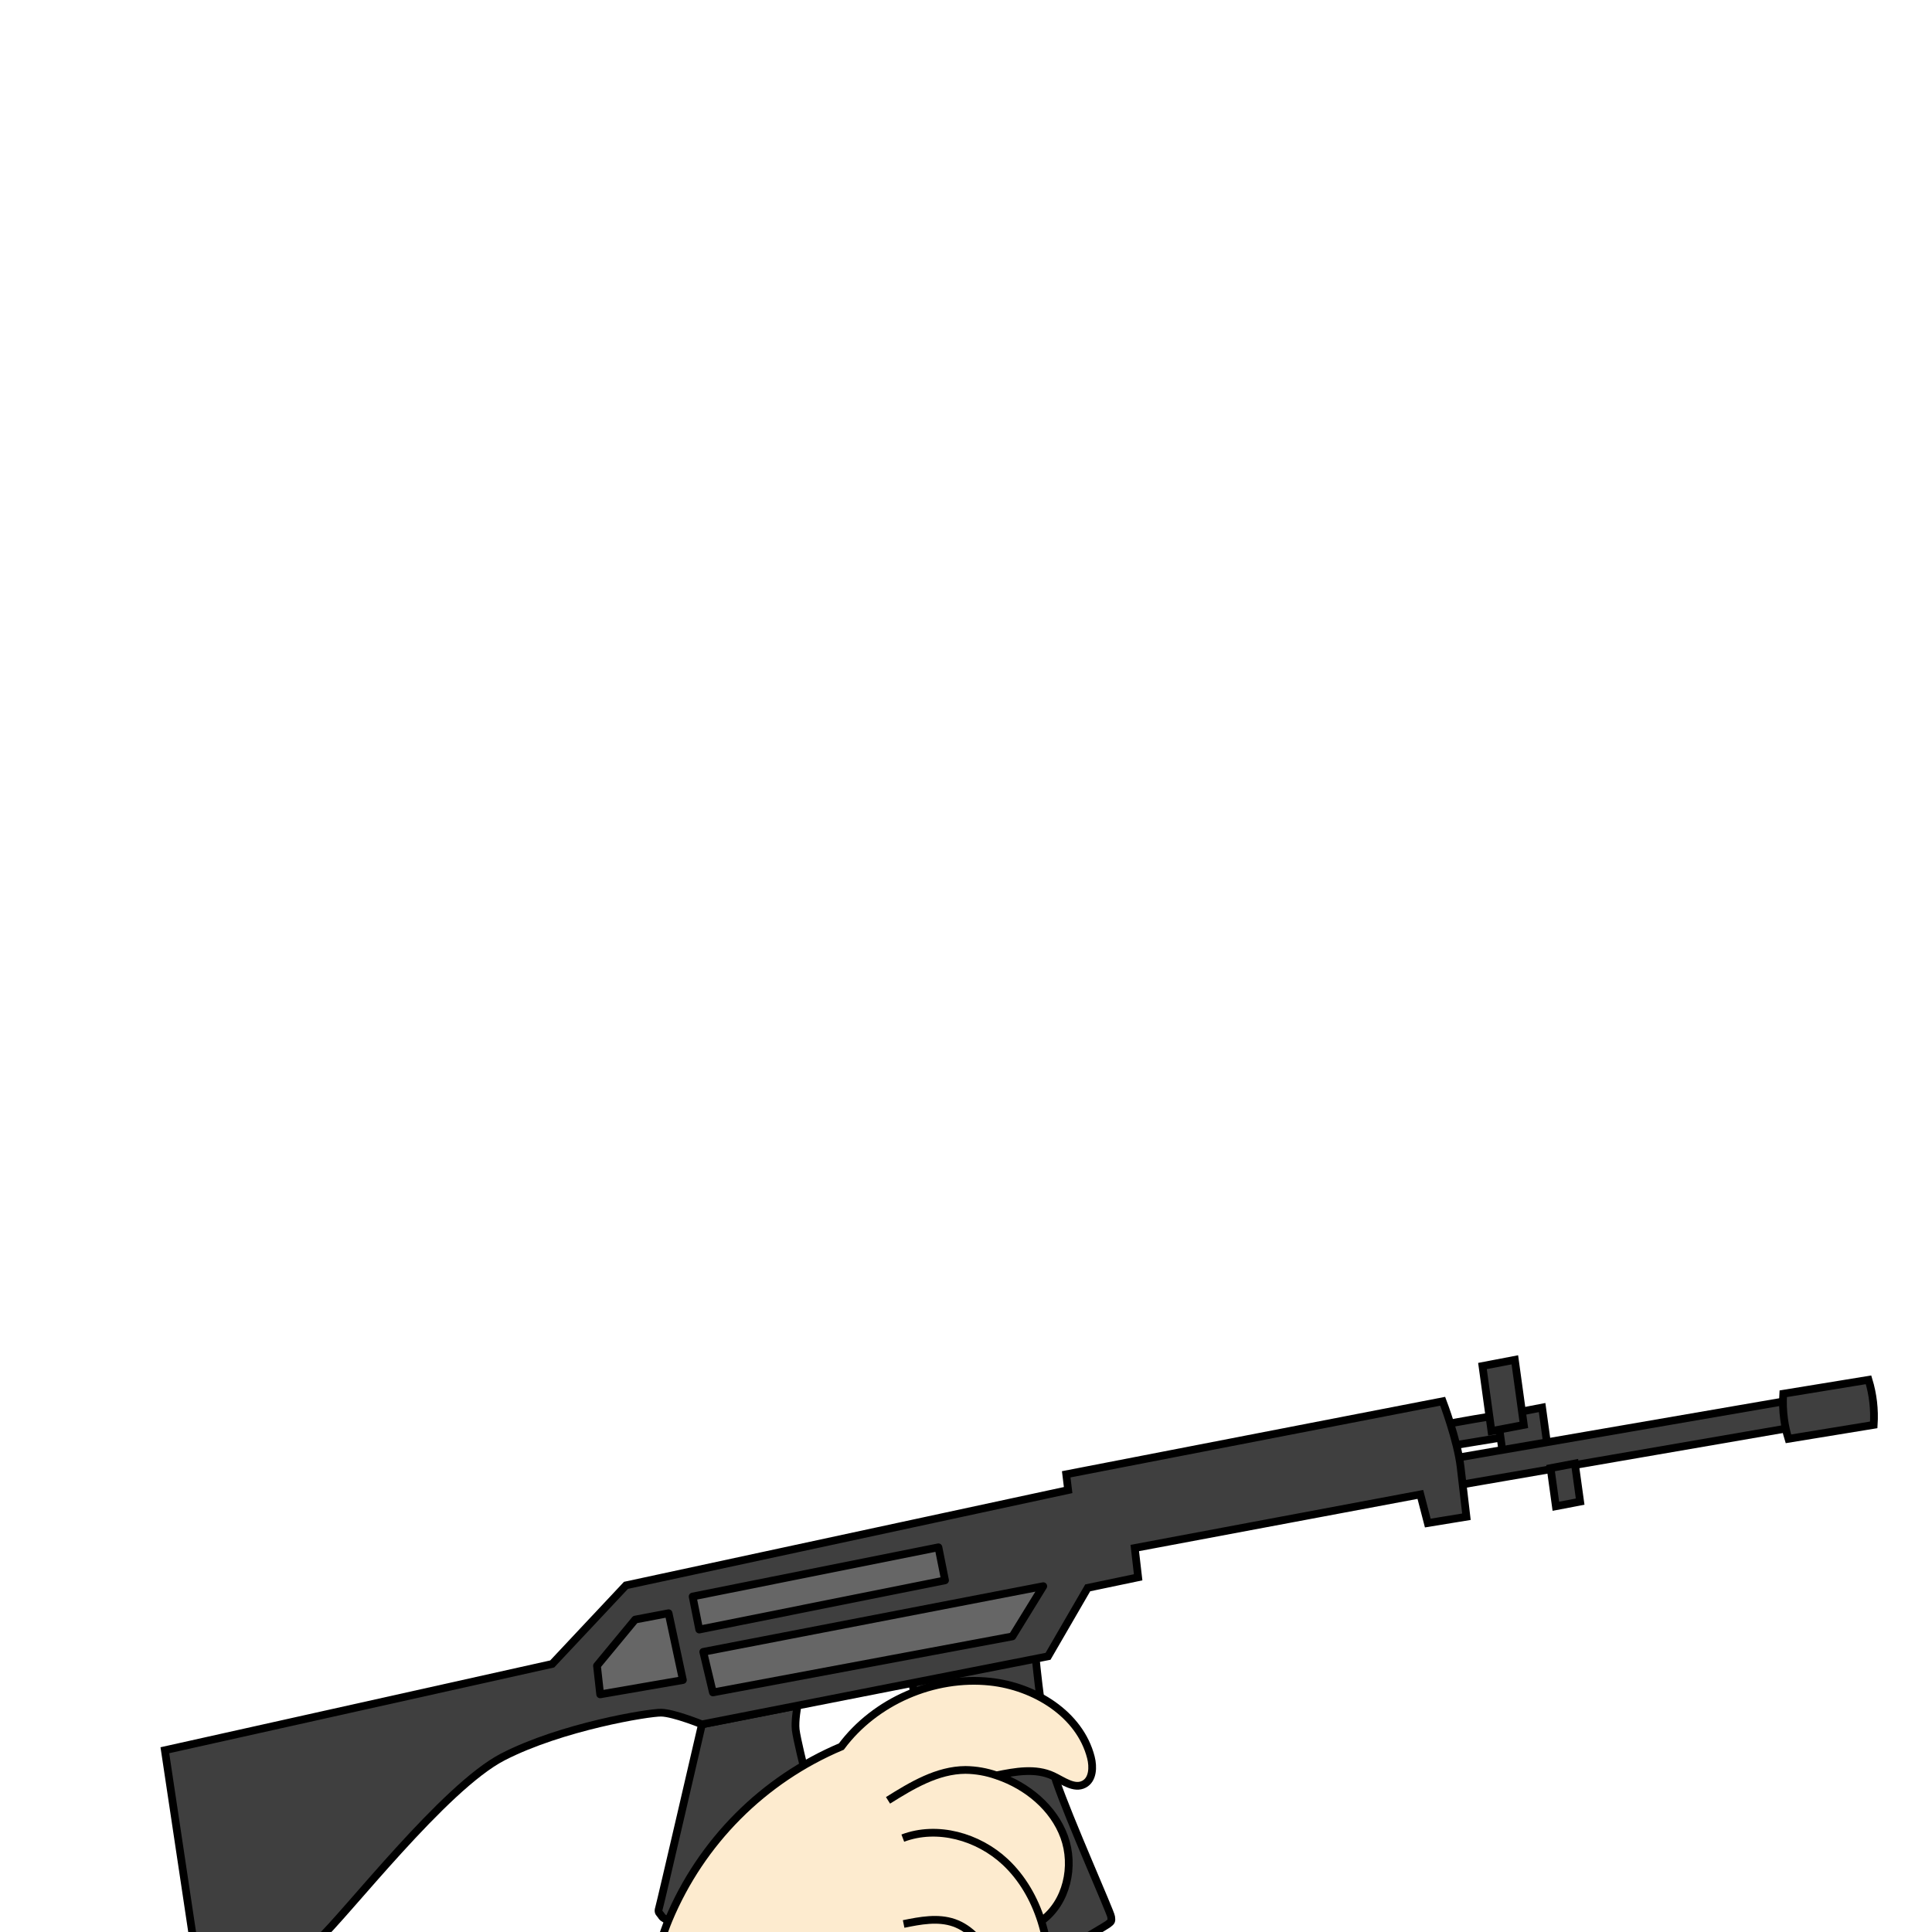
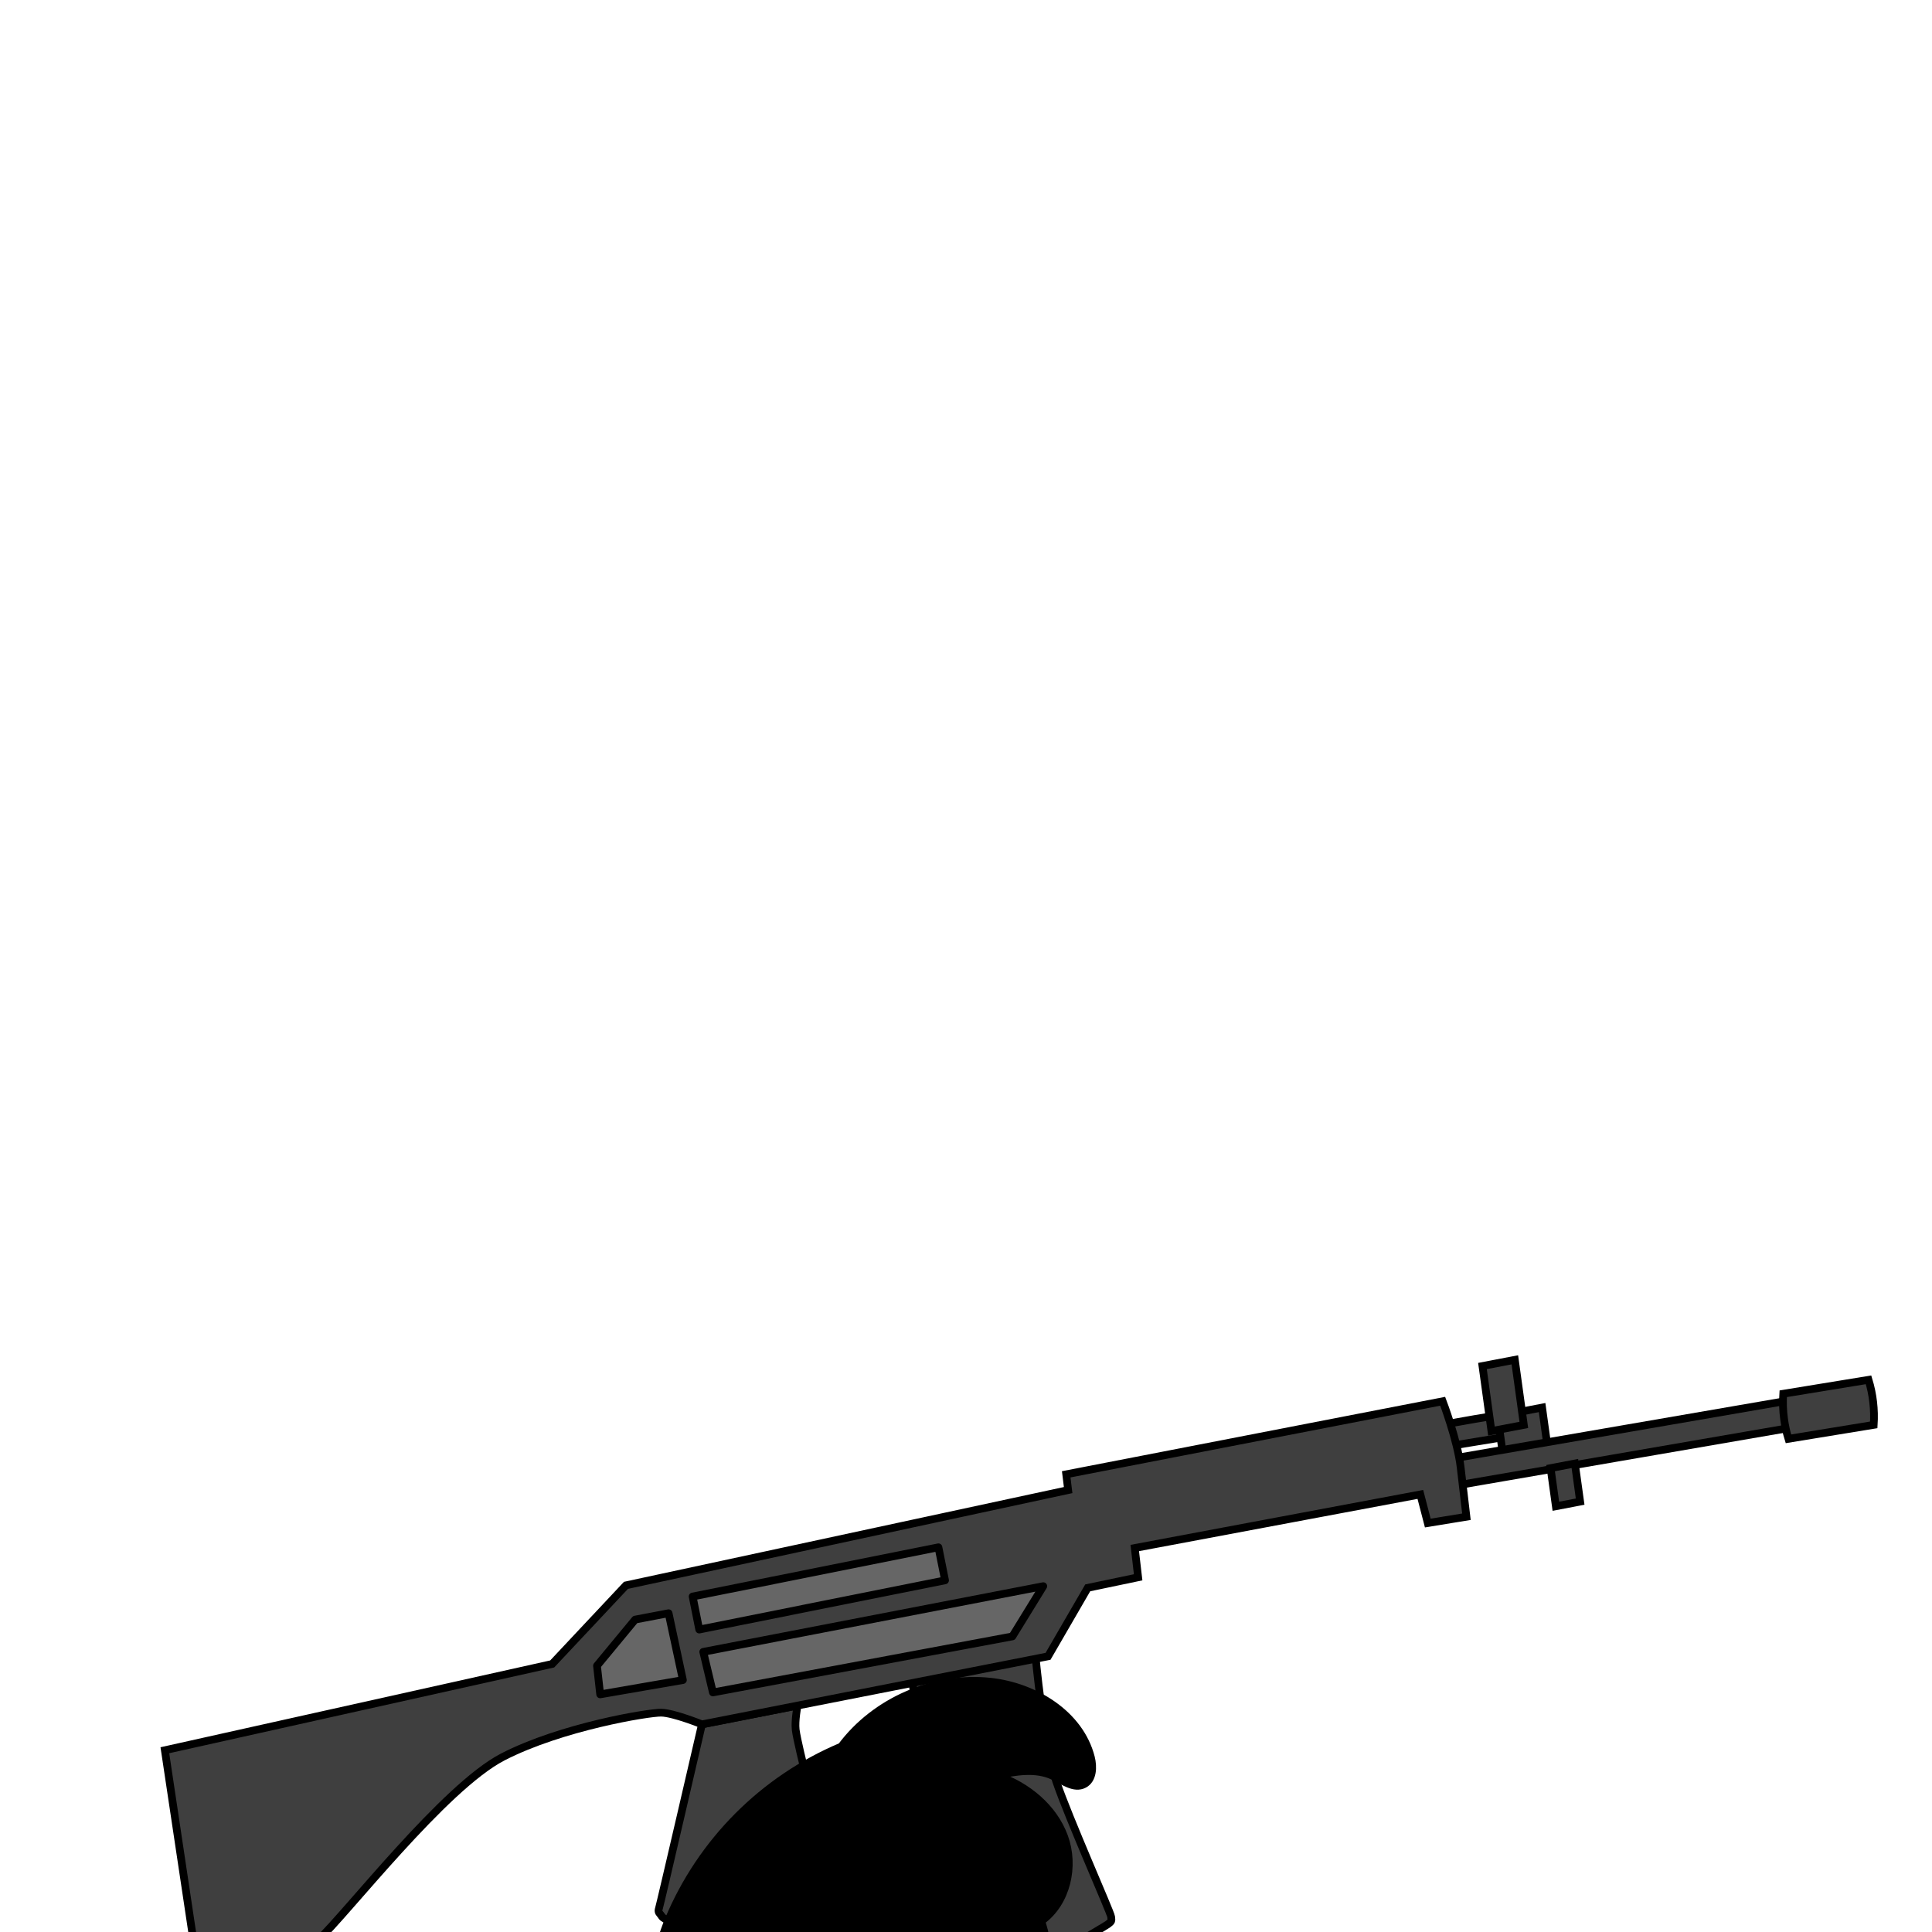
<svg xmlns="http://www.w3.org/2000/svg" id="图层_1" data-name="图层 1" viewBox="0 0 1000 1000">
  <defs>
    <style>
      .cls-1 {
        fill: #3f3f3f;
      }
      .cls-1,
      .cls-2,
      .cls-3,
      .cls-5 {
        stroke: #000;
        stroke-width: 4px;
      }
      .cls-1,
      .cls-5 {
        stroke-miterlimit: 10;
      }
      .cls-2,
      .cls-3 {
        fill: #666;
        stroke-linejoin: round;
      }
      .cls-2 {
        stroke-linecap: round;
      }
      .cls-4 {
-         fill: #fdebcf;
+         fill: {{color[0]}};
      }
      .cls-5 {
        fill: none;
      }
    </style>
  </defs>
  <path class="cls-1" d="M363.33,892.53l49.47-9.73s-1.49,7.83-.95,12.49,4.52,20.64,4.52,20.64-23.07,22.79-28.68,39.15,2.91,53,3.18,55.31-1.57,5-1.57,5S344,994.29,342.7,992.13s-2.37-2-1.59-4.49S363.33,892.53,363.33,892.53Z" />
  <path class="cls-1" d="M748.13,737.38c3.11-1,27.29-4.9,27.29-4.9a15,15,0,0,1,1.72,5.66l.67,5.83-28.38,4.64Z" />
  <polygon class="cls-1" points="775.15 732.97 798.19 728.55 800.92 748.3 777.88 752.71 775.15 732.97" />
  <polygon class="cls-1" points="754.35 754.51 923.41 725.33 925.13 739.3 756.07 768.49 754.35 754.51" />
  <polygon class="cls-1" points="767.32 707.05 784.08 703.84 788.73 737.52 771.97 740.73 767.32 707.05" />
  <polygon class="cls-1" points="802.58 759.9 815.15 757.5 817.88 777.24 805.31 779.64 802.58 759.9" />
  <path class="cls-1" d="M923,721.41l44.15-7.22a64.3,64.3,0,0,1,2.4,11.49,66,66,0,0,1,.29,11.83l-44.15,7.22a62.57,62.57,0,0,1-2.26-10.32A64.49,64.49,0,0,1,923,721.41Z" />
  <path class="cls-1" d="M472,868.82,535.84,856s4.33,46.81,10.83,65.94,28.19,67.86,28.46,70.19.27,2.33-1.7,3.84-50.14,29.58-52.24,29.93-4.21.69-5.53-1.47-26.57-53.87-31.09-74.51S472,868.82,472,868.82Z" />
  <path class="cls-1" d="M85.33,905.92l200.48-44.66L324,820.57l228.87-49.31-1-8.16,194.86-37.81s7.68,20.13,9.29,34.12l3,25.65-20,3.27-3.85-14.82L587.35,801.25l1.75,15.16L563,821.87l-20.54,35.44L363.33,892.53s-14.61-5.92-21.05-6.06-51.64,7.26-82,22.91-80.62,80.9-96.1,95.31-60.4,24.14-60.4,24.14Z" />
  <polygon class="cls-2" points="369 876 524 847 540 821 364 855 369 876" />
  <polygon class="cls-3" points="309 862.18 328.76 838.29 346.06 835 353.47 869.59 310.65 877 309 862.18" />
  <rect class="cls-2" x="358.99" y="813.41" width="129.76" height="17.44" transform="translate(-153.17 99.23) rotate(-11.32)" />
  <path class="cls-4" d="M538.9,994.32l.21-.07c13.07-9.45,17.24-28.36,11.72-43.51s-19.24-26.38-34.5-31.62c-.19-.06-.39-.14-.58-.19,9.75-2,20.28-3.92,29.28.3,5.25,2.46,11,7,16.11,4.25,4.54-2.41,4.78-8.86,3.51-13.85-5.75-22.44-29.14-36.76-52.17-39.19-29.18-3.08-59.55,10.15-77,33.58a167.33,167.33,0,0,0-89.43,89.78c-5.79,14.09-9.5,30.52-2.84,44.22-38.77,37.13-91.37,109.14-113.54,134.41,18.13,20.69,47.83,32.71,63.79,55.12,48.21-62.49,44.11-74.74,85.88-128.73,5.05,3.89,9.64,8.57,15.57,10.91,7.9,3.11,17.09,1.46,24.54-2.63s13.44-10.37,18.94-16.85c6.64-7.83,12.84-16.21,16.69-25.72s5.22-20.33,2.48-30l14.91-3.73c1.48-.38,3.12-.73,4.47,0,2,1.09,2.22,3.87,2.53,6.15a21.1,21.1,0,0,0,7.43,13.4c-5.26,3.53-7.95,10.12-7.78,16.45s2.93,12.36,6.7,17.44c1.78,2.4,3.92,4.71,6.75,5.64,6.17,2,12.24-3.26,15.92-8.6a65.54,65.54,0,0,0,11.07-30.82l.36,0a27.64,27.64,0,0,0,21.33-17.65c2-5.66,2.09-11.84,1.63-17.83A90.54,90.54,0,0,0,538.9,994.32Z" />
  <path class="cls-5" d="M378.35,1098.06c.34.25.67.51,1,.76,5.05,3.89,9.64,8.57,15.57,10.91,7.9,3.11,17.09,1.46,24.54-2.63s13.44-10.37,18.94-16.85c6.64-7.83,12.84-16.21,16.69-25.72s5.22-20.33,2.48-30l14.91-3.73c1.48-.38,3.12-.73,4.47,0,2,1.09,2.22,3.87,2.53,6.15a21.1,21.1,0,0,0,7.43,13.4c-5.26,3.53-7.95,10.12-7.78,16.45s2.93,12.36,6.7,17.44c1.78,2.4,3.92,4.71,6.75,5.64,6.17,2,12.24-3.26,15.92-8.6a65.54,65.54,0,0,0,11.07-30.82,66.21,66.21,0,0,0-6.72-36.58c-4.16-8.11-10.47-15.66-19.08-18.65-8.31-2.88-17.43-1.14-26.05.62" />
  <path class="cls-5" d="M520,1050.47a27.64,27.64,0,0,0,21.33-17.65c2-5.66,2.09-11.84,1.63-17.83a90.54,90.54,0,0,0-4-20.67c-3.68-11.6-9.83-22.32-18.67-30.6-14-13.08-35.15-19.05-53-12.31" />
  <path class="cls-5" d="M539.11,994.25c13.07-9.45,17.24-28.36,11.72-43.51s-19.24-26.38-34.5-31.62c-.19-.06-.39-.14-.58-.19a50.27,50.27,0,0,0-16-2.82c-14.56.07-27.76,8-40.11,15.75" />
  <path class="cls-5" d="M515.43,919l.32-.07c9.75-2,20.28-3.92,29.28.3,5.25,2.46,11,7,16.11,4.25,4.54-2.41,4.78-8.86,3.51-13.85-5.75-22.44-29.14-36.76-52.17-39.19-29.18-3.08-59.55,10.15-77,33.58a167.33,167.33,0,0,0-89.43,89.78c-5.79,14.09-9.5,30.52-2.84,44.22-38.77,37.13-91.37,109.14-113.54,134.41,18.13,20.69,47.83,32.71,63.79,55.12,48.21-62.49,44.11-74.74,85.88-128.73l.72-.94,1-.67" />
</svg>
